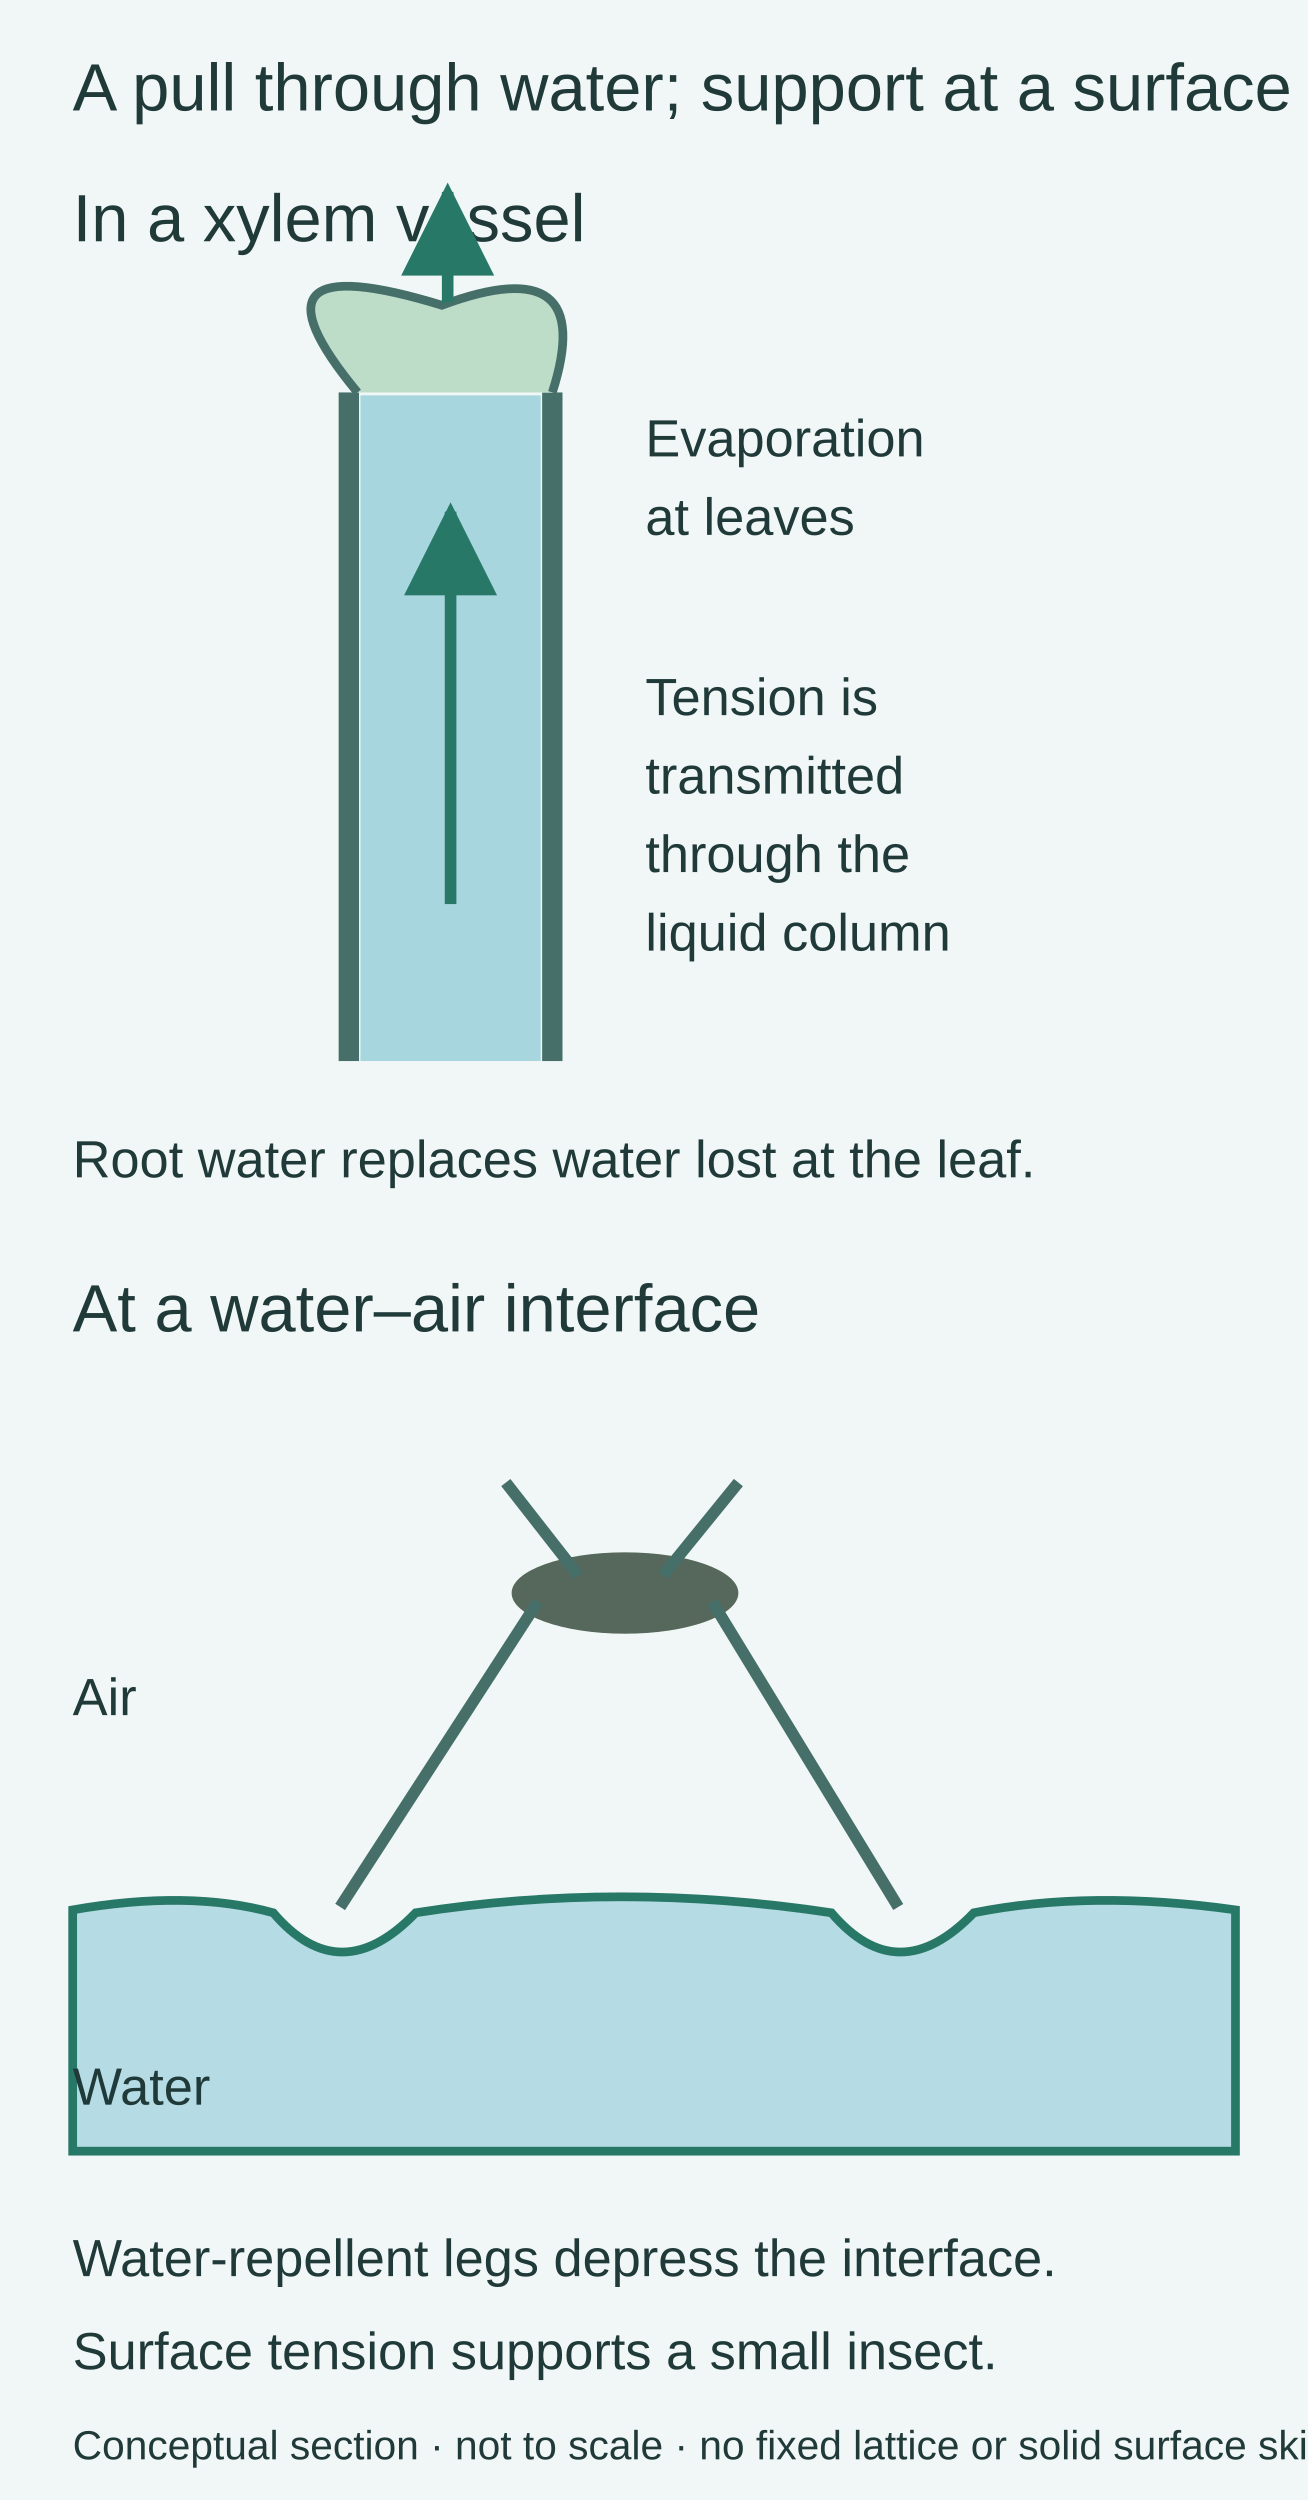
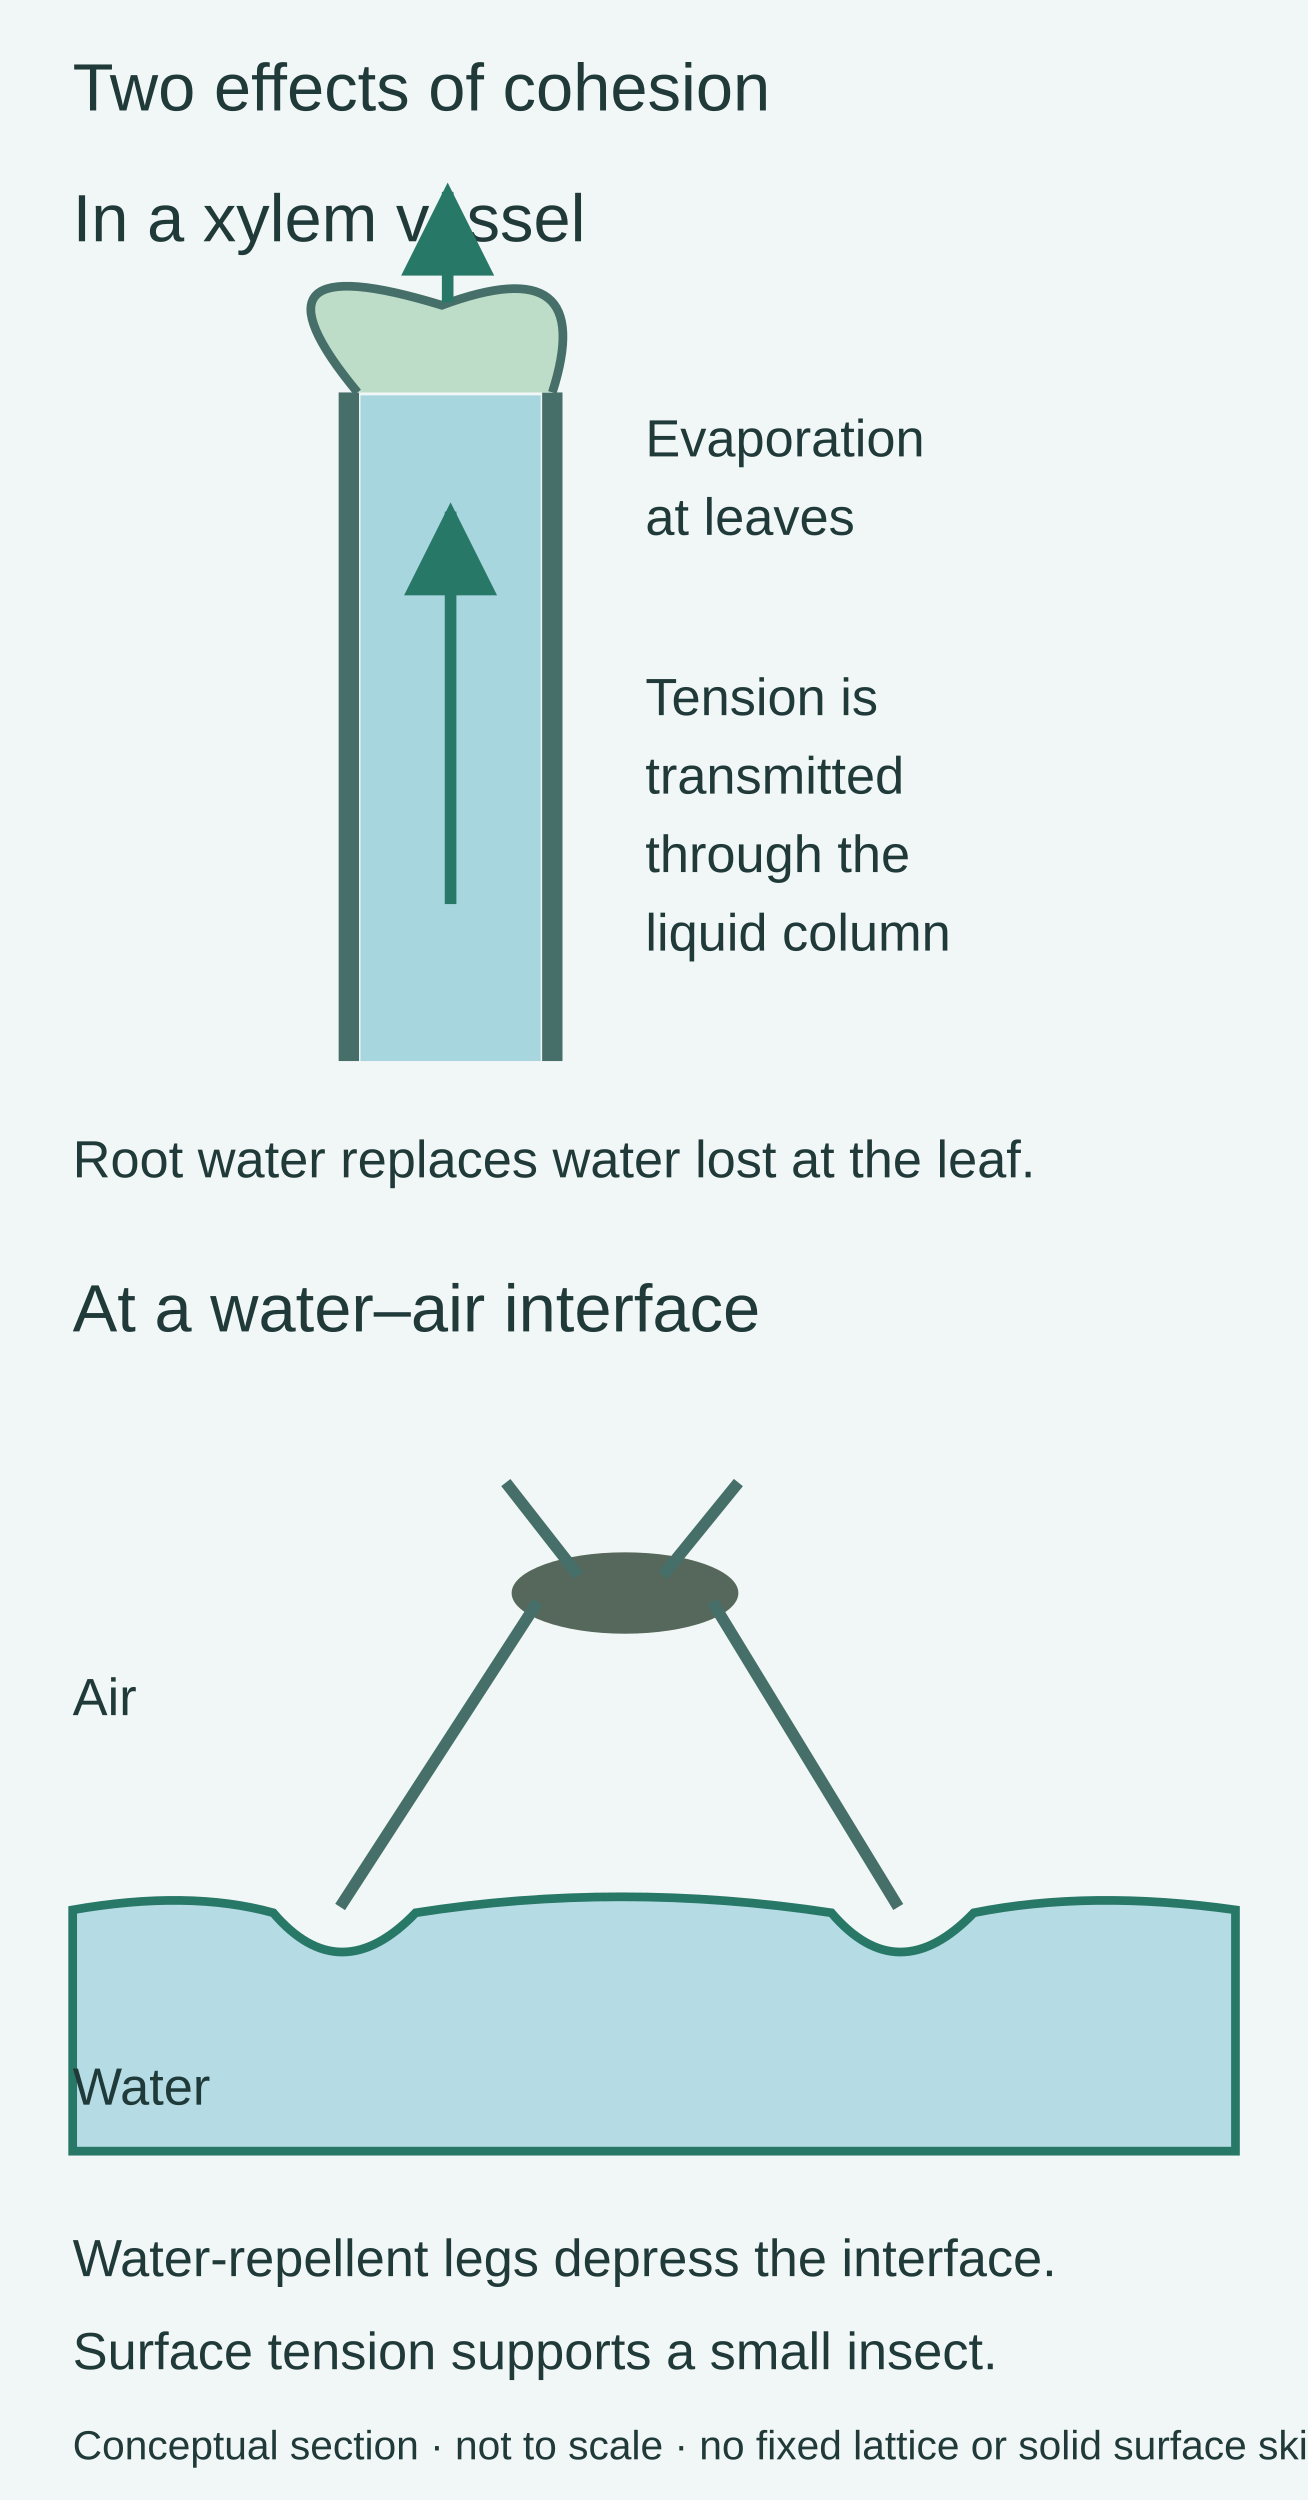
<svg xmlns="http://www.w3.org/2000/svg" viewBox="0 0 450 860" role="img" aria-labelledby="title desc">
  <defs>
    <marker id="tip" viewBox="0 0 10 10" refX="9" refY="5" markerWidth="8" markerHeight="8" orient="auto">
      <path d="M0 0 L10 5 L0 10 Z" fill="#287868" />
    </marker>
  </defs>
  <rect width="100%" height="100%" fill="#f1f7f6" />
  <g font-family="Arial,sans-serif" fill="#203a39">
-     <text x="25" y="38" font-size="23">A pull through water; support at a surface</text>
+     <text x="25" y="38" font-size="23">Two effects of cohesion</text>
    <text x="25" y="83" font-size="23" data-recall-label="true">In a xylem vessel</text>
    <path d="M120 135 V365 M190 135 V365" fill="none" stroke="#456f68" stroke-width="7" />
    <path d="M124 136 H186 V365 H124 Z" fill="#a8d6df" />
    <path d="M155 311 L155 176" fill="none" stroke="#287868" stroke-width="4" marker-end="url(#tip)" />
    <path d="M123 135 Q80 83 152 105 Q206 85 190 135" fill="#bdddc9" stroke="#456f68" stroke-width="3" />
    <path d="M154 104 L154 66" fill="none" stroke="#287868" stroke-width="4" marker-end="url(#tip)" />
    <text x="222" y="157" font-size="18" data-recall-label="true">Evaporation</text>
    <text x="222" y="184" font-size="18" data-recall-label="true">at leaves</text>
    <text x="222" y="246" font-size="18" data-recall-label="true">Tension is</text>
    <text x="222" y="273" font-size="18" data-recall-label="true">transmitted</text>
    <text x="222" y="300" font-size="18" data-recall-label="true">through the</text>
    <text x="222" y="327" font-size="18" data-recall-label="true">liquid column</text>
    <text x="25" y="405" font-size="18" data-recall-label="true">Root water replaces water lost at the leaf.</text>
    <text x="25" y="458" font-size="23" data-recall-label="true">At a water–air interface</text>
    <path d="M25 657 Q65 650 94 658 Q117 685 143 658 Q213 647 286 658 Q309 685 335 658 Q375 650 425 657 L425 740 H25 Z" fill="#b5dce4" stroke="#287868" stroke-width="3" />
    <ellipse cx="215" cy="548" rx="39" ry="14" fill="#56685c" />
    <path d="M185 551 L117 656 M245 551 L309 656 M199 542 L174 510 M228 542 L254 510" fill="none" stroke="#456f68" stroke-width="4" />
    <text x="25" y="590" font-size="18" data-recall-label="true">Air</text>
    <text x="25" y="724" font-size="18" data-recall-label="true">Water</text>
    <text x="25" y="783" font-size="18" data-recall-label="true">Water-repellent legs depress the interface.</text>
    <text x="25" y="815" font-size="18" data-recall-label="true">Surface tension supports a small insect.</text>
    <text x="25" y="846" font-size="14">Conceptual section · not to scale · no fixed lattice or solid surface skin</text>
  </g>
</svg>
